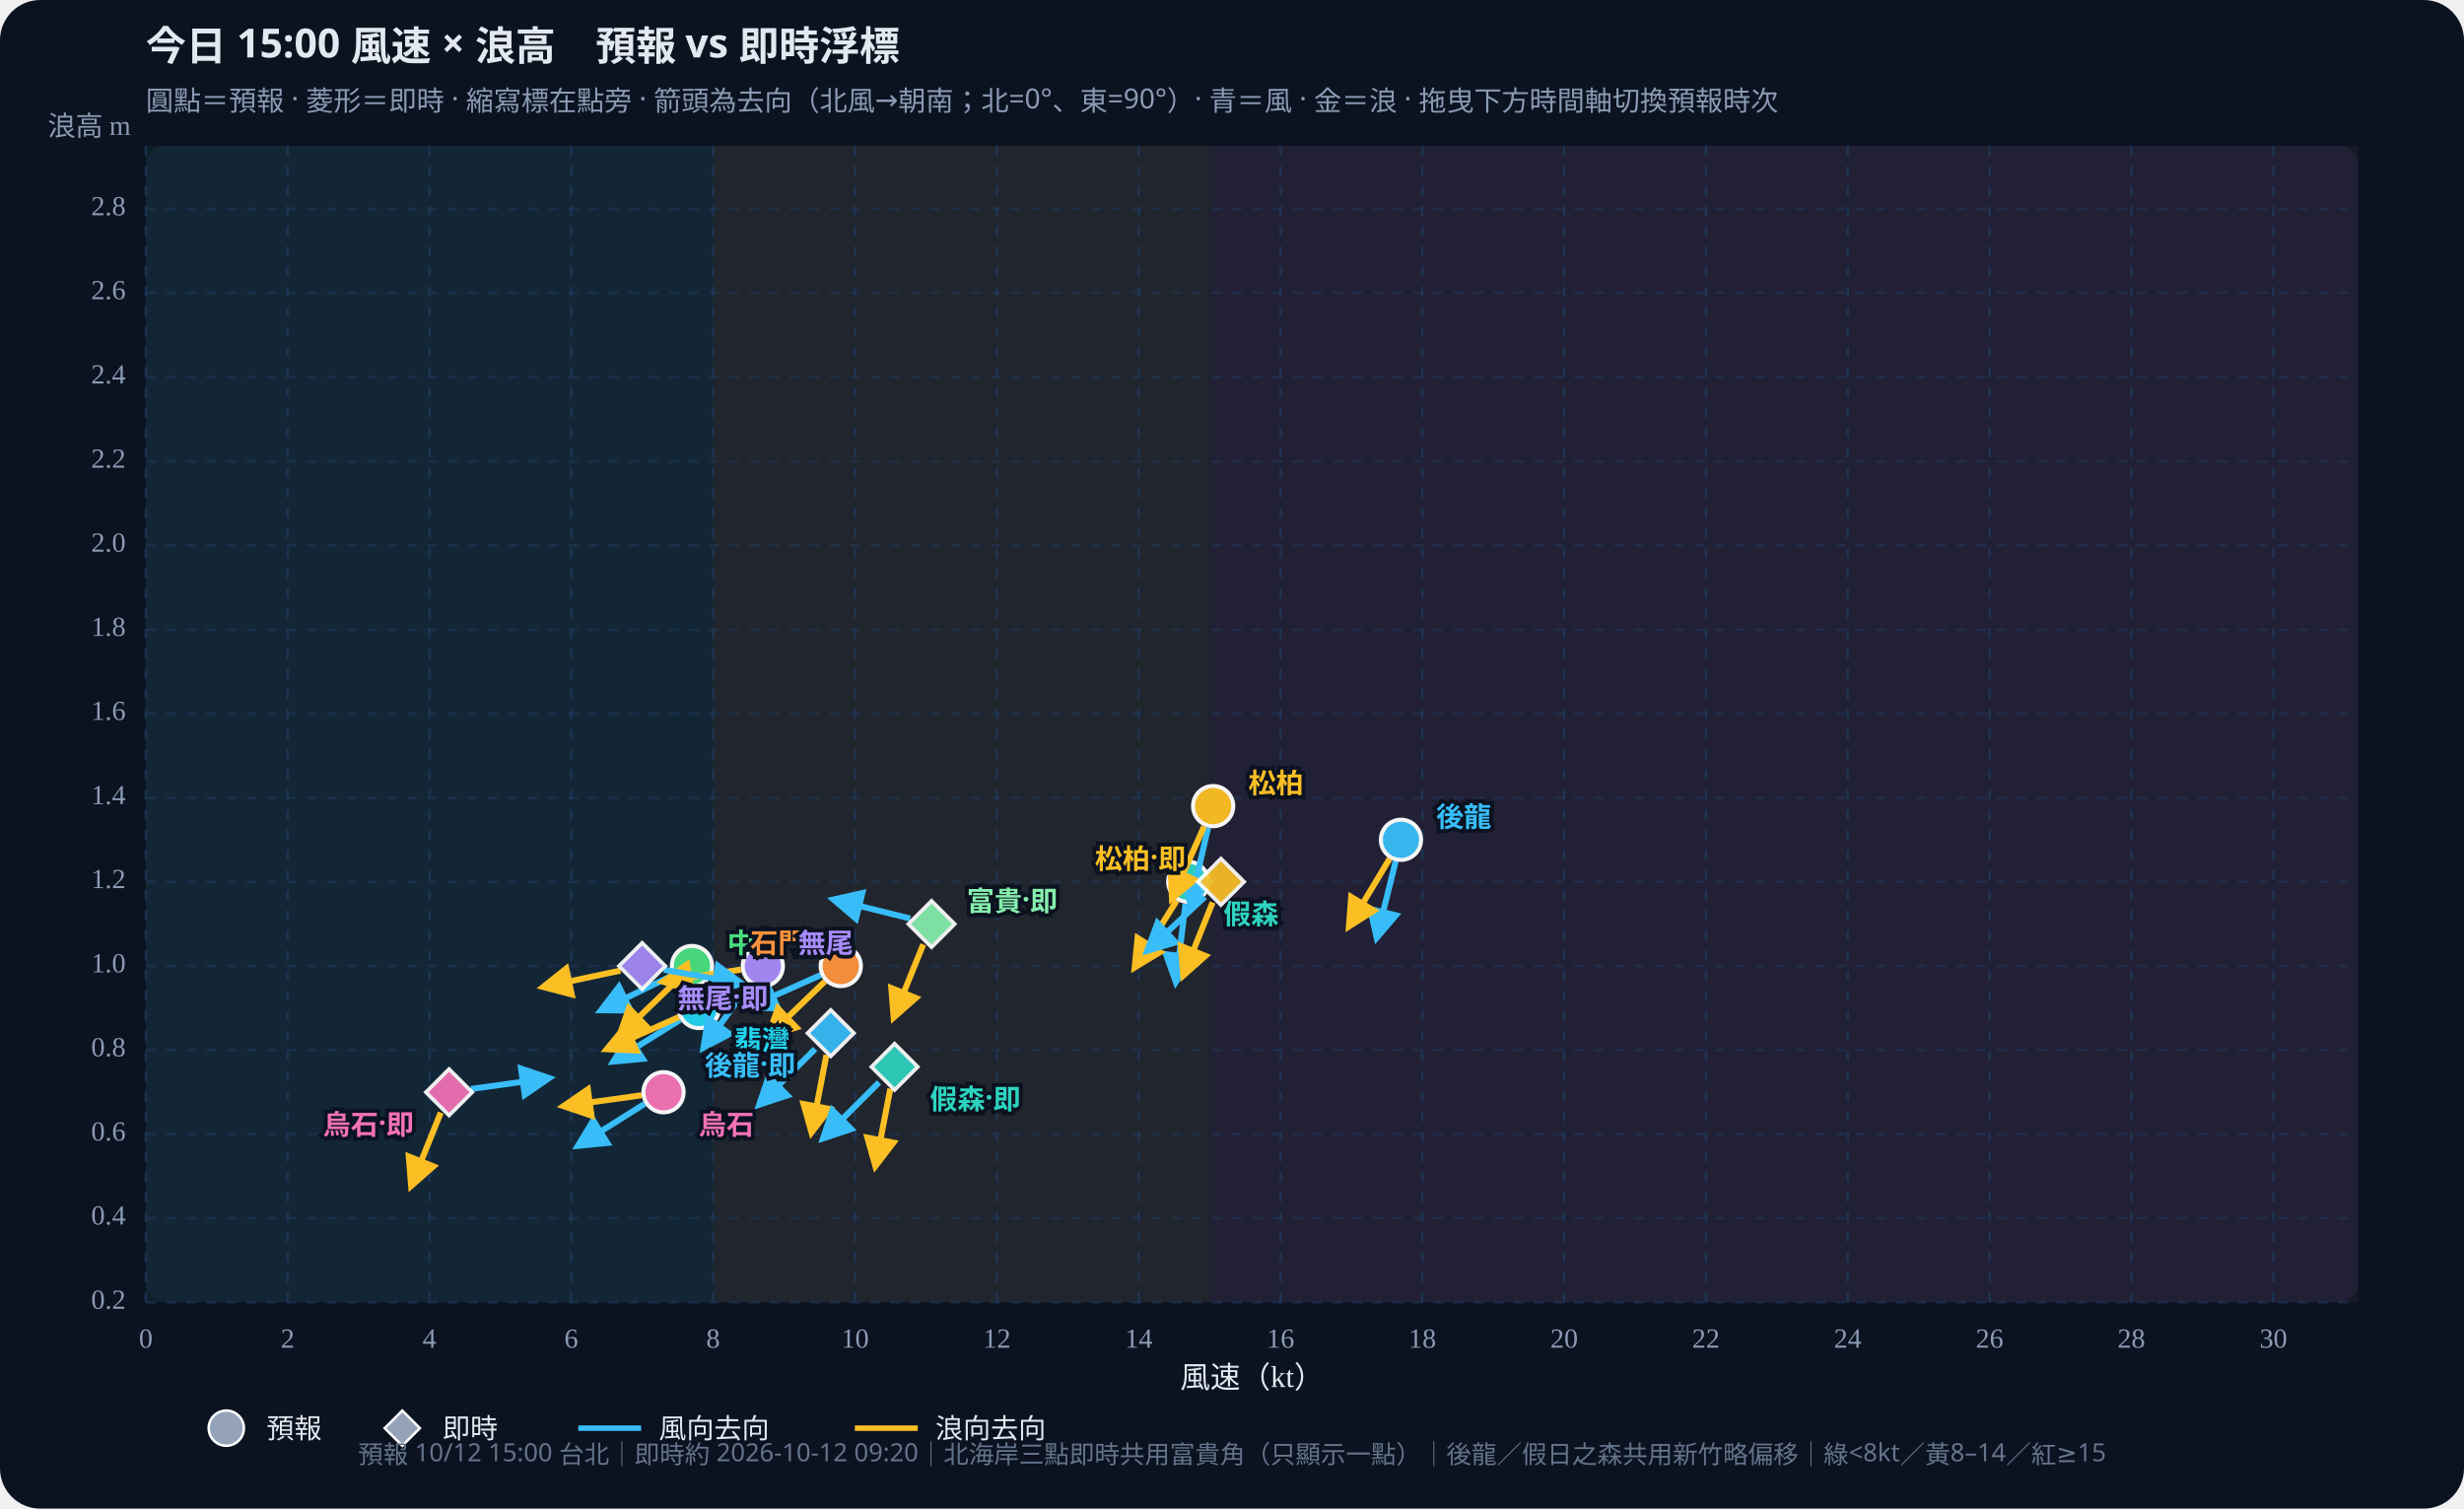
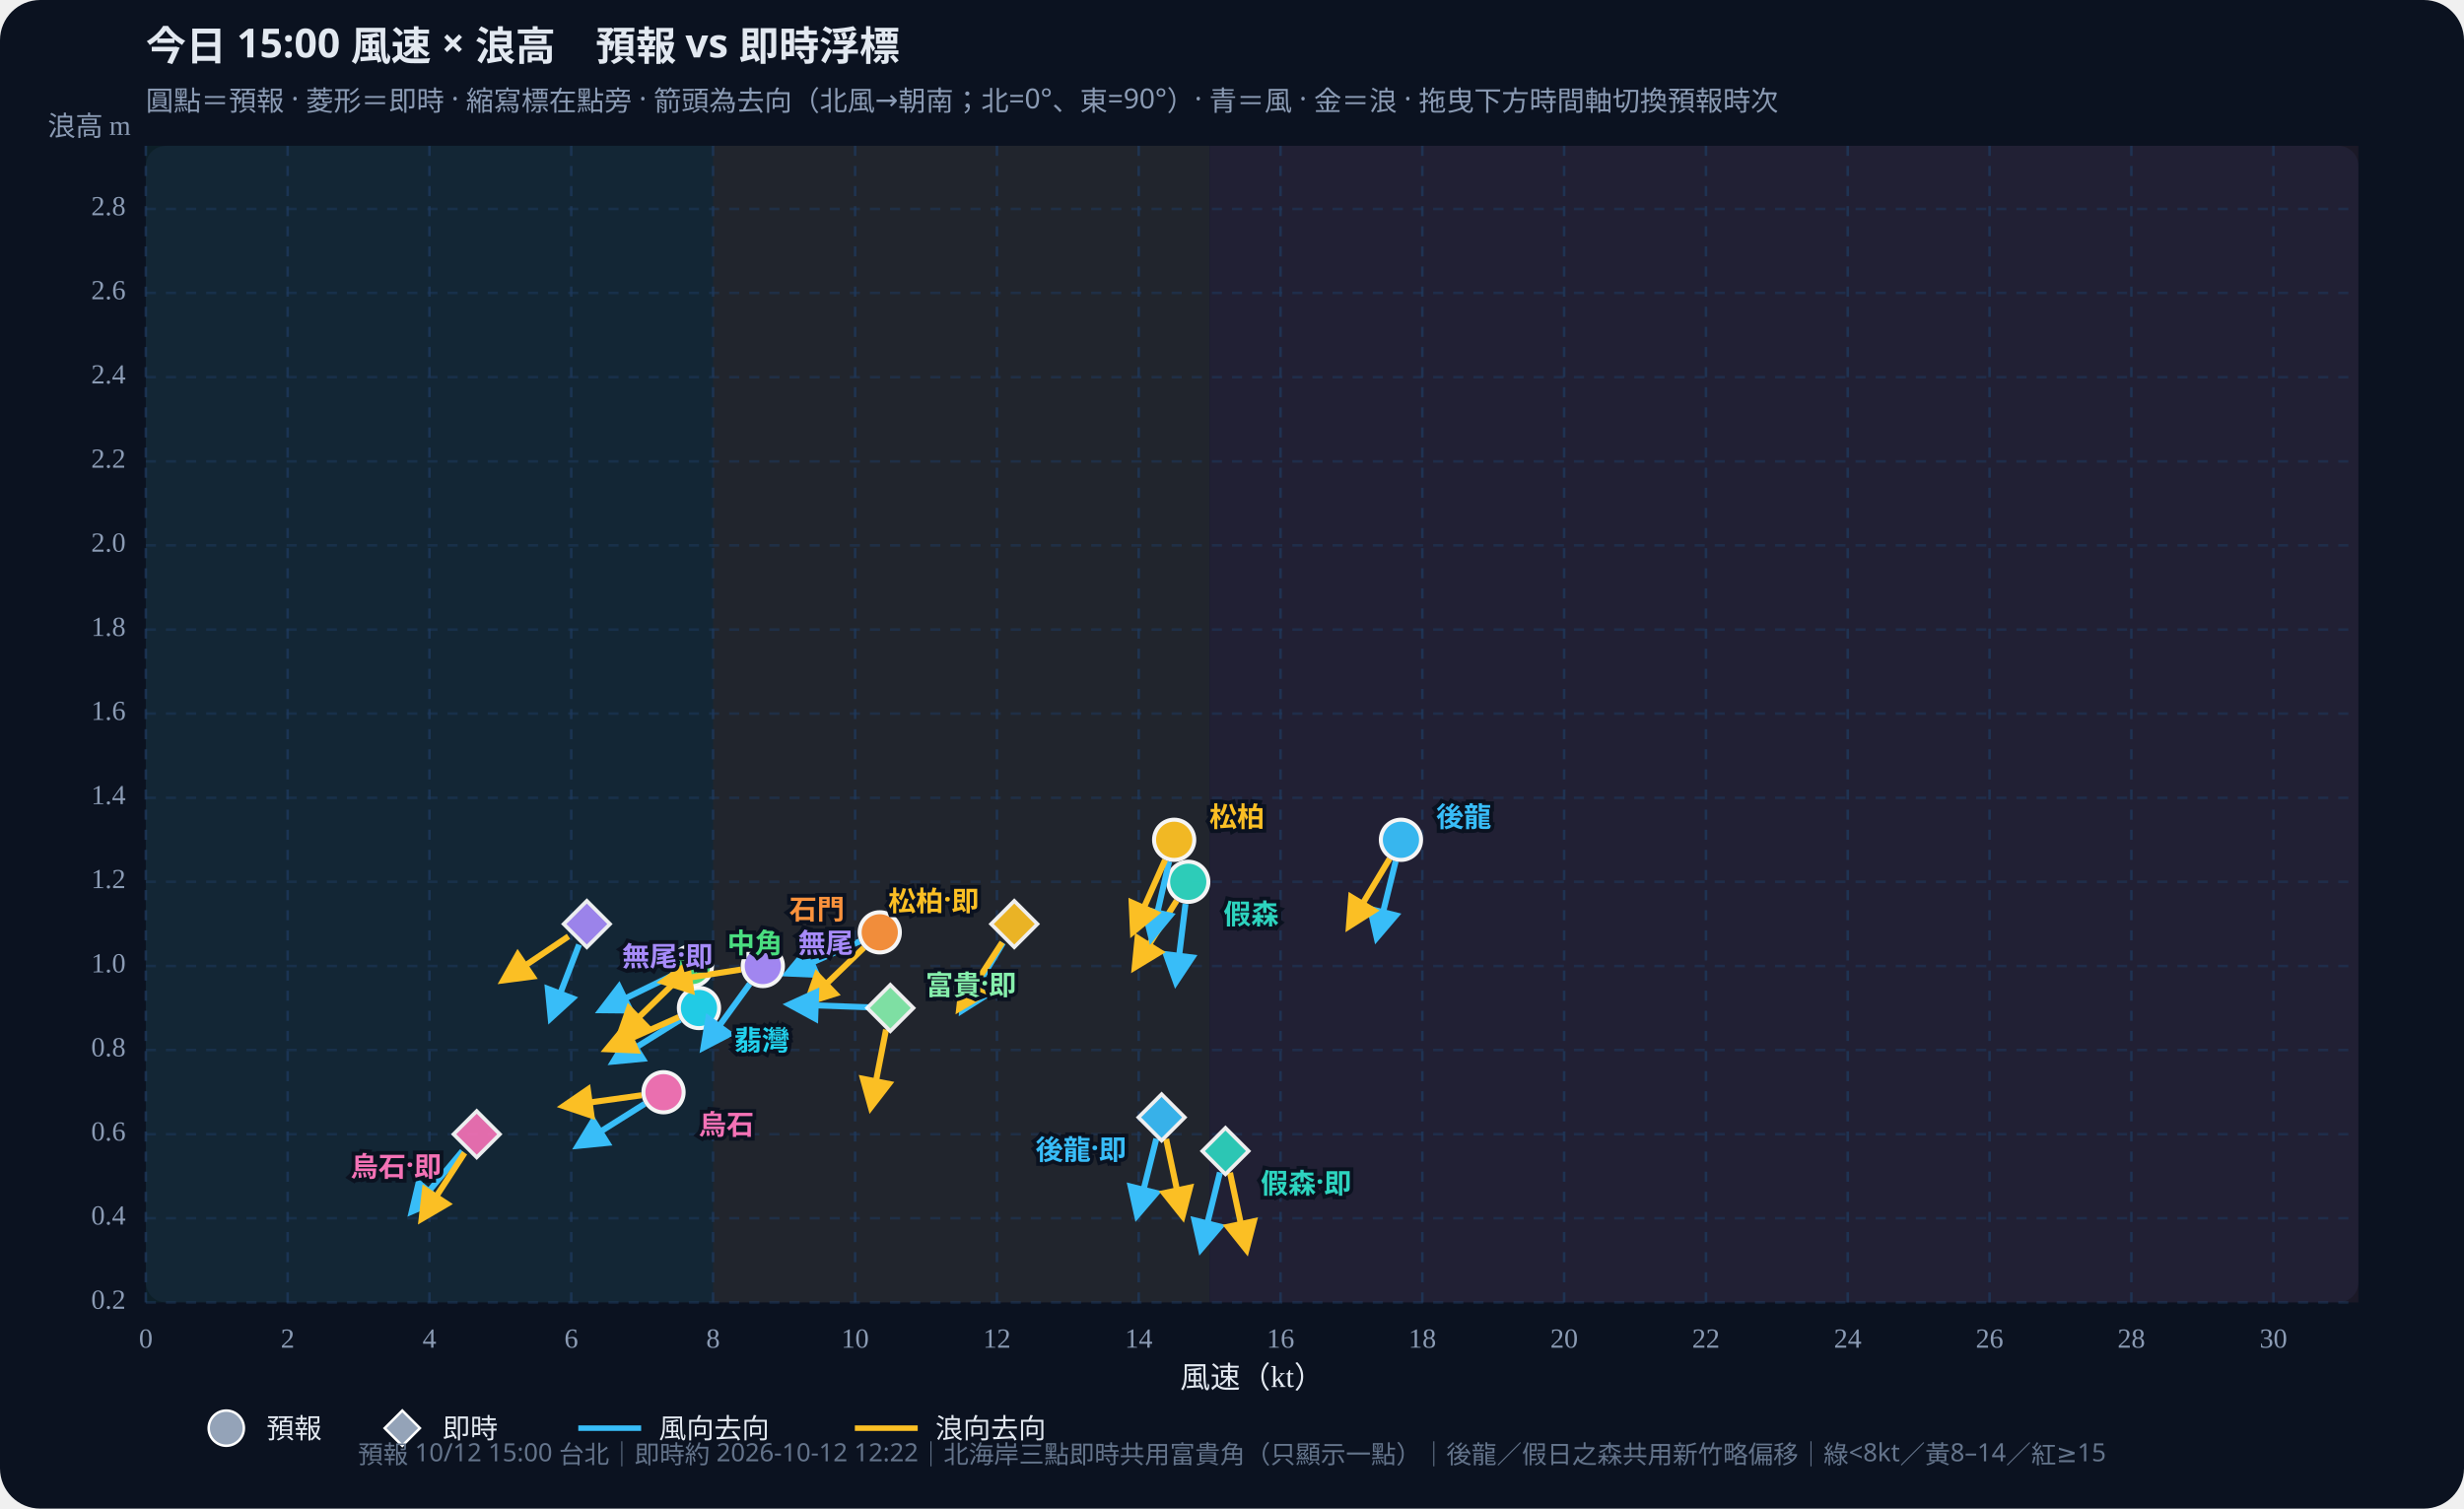
<svg xmlns="http://www.w3.org/2000/svg" id="wws-svg" viewBox="0 0 980 600" role="img" aria-label="風速與浪高散佈圖，可拖曳時間軸切換預報時次" style="width:100%;height:auto;display:block">
  <rect width="980" height="600" fill="#0b1220" rx="16" />
  <rect x="58" y="58" width="880" height="460" fill="#111a2e" rx="8" />
  <rect x="58.0" y="58" width="225.6" height="460" fill="#34d399" opacity="0.07" />
  <rect x="283.6" y="58" width="197.4" height="460" fill="#fbbf24" opacity="0.07" />
  <rect x="481.1" y="58" width="456.9" height="460" fill="#fb7185" opacity="0.07" />
  <defs>
    <marker id="arrow-38bdf8" viewBox="0 0 10 10" refX="8" refY="5" markerWidth="6" markerHeight="6" orient="auto-start-reverse">
      <path d="M0,0 L10,5 L0,10 z" fill="#38bdf8" />
    </marker>
    <marker id="arrow-fbbf24" viewBox="0 0 10 10" refX="8" refY="5" markerWidth="6" markerHeight="6" orient="auto-start-reverse">
      <path d="M0,0 L10,5 L0,10 z" fill="#fbbf24" />
    </marker>
  </defs>
  <text id="wws-title" x="58" y="24" fill="#e2e8f0" font-size="16" font-weight="700" font-family="Noto Sans TC,system-ui,sans-serif">今日 15:00 風速 × 浪高　預報 vs 即時浮標</text>
  <text x="58" y="44" fill="#8b9bb4" font-size="11" font-family="Noto Sans TC,system-ui,sans-serif">圓點＝預報 · 菱形＝即時 · 縮寫標在點旁 · 箭頭為去向（北風→朝南；北=0°、東=90°）· 青＝風 · 金＝浪 · 拖曳下方時間軸切換預報時次</text>
  <line x1="58.0" y1="58" x2="58.0" y2="518" stroke="#1e3a5f" stroke-dasharray="4 4" opacity="0.7" />
  <text x="58.0" y="536" text-anchor="middle" fill="#8b9bb4" font-size="11">0</text>
  <line x1="114.4" y1="58" x2="114.4" y2="518" stroke="#1e3a5f" stroke-dasharray="4 4" opacity="0.7" />
  <text x="114.4" y="536" text-anchor="middle" fill="#8b9bb4" font-size="11">2</text>
  <line x1="170.8" y1="58" x2="170.8" y2="518" stroke="#1e3a5f" stroke-dasharray="4 4" opacity="0.7" />
  <text x="170.8" y="536" text-anchor="middle" fill="#8b9bb4" font-size="11">4</text>
  <line x1="227.2" y1="58" x2="227.2" y2="518" stroke="#1e3a5f" stroke-dasharray="4 4" opacity="0.7" />
  <text x="227.2" y="536" text-anchor="middle" fill="#8b9bb4" font-size="11">6</text>
  <line x1="283.6" y1="58" x2="283.6" y2="518" stroke="#1e3a5f" stroke-dasharray="4 4" opacity="0.7" />
  <text x="283.6" y="536" text-anchor="middle" fill="#8b9bb4" font-size="11">8</text>
  <line x1="340.1" y1="58" x2="340.1" y2="518" stroke="#1e3a5f" stroke-dasharray="4 4" opacity="0.7" />
  <text x="340.1" y="536" text-anchor="middle" fill="#8b9bb4" font-size="11">10</text>
  <line x1="396.5" y1="58" x2="396.5" y2="518" stroke="#1e3a5f" stroke-dasharray="4 4" opacity="0.7" />
  <text x="396.5" y="536" text-anchor="middle" fill="#8b9bb4" font-size="11">12</text>
  <line x1="452.9" y1="58" x2="452.9" y2="518" stroke="#1e3a5f" stroke-dasharray="4 4" opacity="0.7" />
  <text x="452.9" y="536" text-anchor="middle" fill="#8b9bb4" font-size="11">14</text>
  <line x1="509.3" y1="58" x2="509.3" y2="518" stroke="#1e3a5f" stroke-dasharray="4 4" opacity="0.7" />
  <text x="509.3" y="536" text-anchor="middle" fill="#8b9bb4" font-size="11">16</text>
  <line x1="565.7" y1="58" x2="565.7" y2="518" stroke="#1e3a5f" stroke-dasharray="4 4" opacity="0.7" />
  <text x="565.7" y="536" text-anchor="middle" fill="#8b9bb4" font-size="11">18</text>
  <line x1="622.1" y1="58" x2="622.1" y2="518" stroke="#1e3a5f" stroke-dasharray="4 4" opacity="0.7" />
  <text x="622.1" y="536" text-anchor="middle" fill="#8b9bb4" font-size="11">20</text>
  <line x1="678.5" y1="58" x2="678.5" y2="518" stroke="#1e3a5f" stroke-dasharray="4 4" opacity="0.7" />
  <text x="678.5" y="536" text-anchor="middle" fill="#8b9bb4" font-size="11">22</text>
  <line x1="734.9" y1="58" x2="734.9" y2="518" stroke="#1e3a5f" stroke-dasharray="4 4" opacity="0.7" />
  <text x="734.9" y="536" text-anchor="middle" fill="#8b9bb4" font-size="11">24</text>
  <line x1="791.3" y1="58" x2="791.3" y2="518" stroke="#1e3a5f" stroke-dasharray="4 4" opacity="0.7" />
  <text x="791.3" y="536" text-anchor="middle" fill="#8b9bb4" font-size="11">26</text>
  <line x1="847.7" y1="58" x2="847.7" y2="518" stroke="#1e3a5f" stroke-dasharray="4 4" opacity="0.7" />
  <text x="847.7" y="536" text-anchor="middle" fill="#8b9bb4" font-size="11">28</text>
  <line x1="904.2" y1="58" x2="904.2" y2="518" stroke="#1e3a5f" stroke-dasharray="4 4" opacity="0.7" />
  <text x="904.2" y="536" text-anchor="middle" fill="#8b9bb4" font-size="11">30</text>
  <line x1="58" y1="518.0" x2="938" y2="518.0" stroke="#1e3a5f" stroke-dasharray="4 4" opacity="0.5" />
  <text x="50" y="518.0" text-anchor="end" dominant-baseline="middle" fill="#8b9bb4" font-size="11">0.2</text>
  <line x1="58" y1="484.5" x2="938" y2="484.5" stroke="#1e3a5f" stroke-dasharray="4 4" opacity="0.5" />
  <text x="50" y="484.5" text-anchor="end" dominant-baseline="middle" fill="#8b9bb4" font-size="11">0.4</text>
  <line x1="58" y1="451.1" x2="938" y2="451.1" stroke="#1e3a5f" stroke-dasharray="4 4" opacity="0.5" />
  <text x="50" y="451.1" text-anchor="end" dominant-baseline="middle" fill="#8b9bb4" font-size="11">0.6</text>
  <line x1="58" y1="417.6" x2="938" y2="417.6" stroke="#1e3a5f" stroke-dasharray="4 4" opacity="0.5" />
  <text x="50" y="417.6" text-anchor="end" dominant-baseline="middle" fill="#8b9bb4" font-size="11">0.8</text>
  <line x1="58" y1="384.2" x2="938" y2="384.2" stroke="#1e3a5f" stroke-dasharray="4 4" opacity="0.5" />
  <text x="50" y="384.2" text-anchor="end" dominant-baseline="middle" fill="#8b9bb4" font-size="11">1.0</text>
  <line x1="58" y1="350.7" x2="938" y2="350.7" stroke="#1e3a5f" stroke-dasharray="4 4" opacity="0.5" />
  <text x="50" y="350.7" text-anchor="end" dominant-baseline="middle" fill="#8b9bb4" font-size="11">1.2</text>
  <line x1="58" y1="317.3" x2="938" y2="317.3" stroke="#1e3a5f" stroke-dasharray="4 4" opacity="0.5" />
  <text x="50" y="317.3" text-anchor="end" dominant-baseline="middle" fill="#8b9bb4" font-size="11">1.4</text>
  <line x1="58" y1="283.8" x2="938" y2="283.8" stroke="#1e3a5f" stroke-dasharray="4 4" opacity="0.5" />
  <text x="50" y="283.8" text-anchor="end" dominant-baseline="middle" fill="#8b9bb4" font-size="11">1.6</text>
  <line x1="58" y1="250.4" x2="938" y2="250.4" stroke="#1e3a5f" stroke-dasharray="4 4" opacity="0.5" />
  <text x="50" y="250.4" text-anchor="end" dominant-baseline="middle" fill="#8b9bb4" font-size="11">1.8</text>
  <line x1="58" y1="216.9" x2="938" y2="216.9" stroke="#1e3a5f" stroke-dasharray="4 4" opacity="0.5" />
  <text x="50" y="216.9" text-anchor="end" dominant-baseline="middle" fill="#8b9bb4" font-size="11">2.0</text>
  <line x1="58" y1="183.5" x2="938" y2="183.5" stroke="#1e3a5f" stroke-dasharray="4 4" opacity="0.5" />
  <text x="50" y="183.5" text-anchor="end" dominant-baseline="middle" fill="#8b9bb4" font-size="11">2.2</text>
  <line x1="58" y1="150.0" x2="938" y2="150.0" stroke="#1e3a5f" stroke-dasharray="4 4" opacity="0.5" />
  <text x="50" y="150.0" text-anchor="end" dominant-baseline="middle" fill="#8b9bb4" font-size="11">2.4</text>
  <line x1="58" y1="116.5" x2="938" y2="116.5" stroke="#1e3a5f" stroke-dasharray="4 4" opacity="0.5" />
  <text x="50" y="116.5" text-anchor="end" dominant-baseline="middle" fill="#8b9bb4" font-size="11">2.6</text>
  <line x1="58" y1="83.1" x2="938" y2="83.1" stroke="#1e3a5f" stroke-dasharray="4 4" opacity="0.5" />
  <text x="50" y="83.1" text-anchor="end" dominant-baseline="middle" fill="#8b9bb4" font-size="11">2.8</text>
  <text x="498" y="552" text-anchor="middle" fill="#e2e8f0" font-size="12">風速（kt）</text>
  <text x="52" y="54" text-anchor="end" fill="#8b9bb4" font-size="11">浪高 m</text>
  <g id="wws-forecast-layer">
    <line x1="555.1" y1="342.5" x2="547.6" y2="372.8" stroke="#38bdf8" stroke-width="2.4" marker-end="url(#arrow-38bdf8)" />
    <line x1="552.7" y1="341.5" x2="536.6" y2="368.3" stroke="#fbbf24" stroke-width="2.4" marker-end="url(#arrow-fbbf24)" />
    <circle cx="557.2" cy="334.0" r="8.0" fill="#38bdf8" stroke="#fff" stroke-width="1.6" opacity="0.95" />
    <line x1="471.5" y1="359.5" x2="467.7" y2="390.4" stroke="#38bdf8" stroke-width="2.4" marker-end="url(#arrow-38bdf8)" />
    <line x1="468.0" y1="358.2" x2="451.4" y2="384.6" stroke="#fbbf24" stroke-width="2.4" marker-end="url(#arrow-fbbf24)" />
    <circle cx="472.6" cy="350.7" r="8.0" fill="#2dd4bf" stroke="#fff" stroke-width="1.6" opacity="0.95" />
-     <line x1="480.5" y1="329.2" x2="473.5" y2="359.6" stroke="#38bdf8" stroke-width="2.4" marker-end="url(#arrow-38bdf8)" />
-     <line x1="478.9" y1="328.7" x2="466.2" y2="357.2" stroke="#fbbf24" stroke-width="2.4" marker-end="url(#arrow-fbbf24)" />
-     <circle cx="482.5" cy="320.6" r="8.0" fill="#fbbf24" stroke="#fff" stroke-width="1.6" opacity="0.95" />
+     <line x1="465.0" y1="342.6" x2="458.0" y2="373.0" stroke="#38bdf8" stroke-width="2.4" marker-end="url(#arrow-38bdf8)" />
+     <line x1="463.4" y1="342.0" x2="450.7" y2="370.5" stroke="#fbbf24" stroke-width="2.4" marker-end="url(#arrow-fbbf24)" />
+     <circle cx="467.0" cy="334.0" r="8.0" fill="#fbbf24" stroke="#fff" stroke-width="1.6" opacity="0.95" />
    <line x1="267.3" y1="388.0" x2="239.2" y2="401.7" stroke="#38bdf8" stroke-width="2.4" marker-end="url(#arrow-38bdf8)" />
    <line x1="268.8" y1="390.3" x2="246.4" y2="412.0" stroke="#fbbf24" stroke-width="2.4" marker-end="url(#arrow-fbbf24)" />
    <circle cx="275.2" cy="384.2" r="8.0" fill="#4ade80" stroke="#fff" stroke-width="1.6" opacity="0.95" />
    <line x1="270.5" y1="405.6" x2="244.1" y2="422.1" stroke="#38bdf8" stroke-width="2.4" marker-end="url(#arrow-38bdf8)" />
    <line x1="270.0" y1="404.5" x2="241.5" y2="417.2" stroke="#fbbf24" stroke-width="2.4" marker-end="url(#arrow-fbbf24)" />
    <circle cx="278.0" cy="400.9" r="8.0" fill="#22d3ee" stroke="#fff" stroke-width="1.6" opacity="0.95" />
-     <line x1="326.4" y1="387.8" x2="297.9" y2="400.5" stroke="#38bdf8" stroke-width="2.4" marker-end="url(#arrow-38bdf8)" />
-     <line x1="328.1" y1="390.3" x2="305.6" y2="412.0" stroke="#fbbf24" stroke-width="2.4" marker-end="url(#arrow-fbbf24)" />
-     <circle cx="334.4" cy="384.2" r="8.0" fill="#fb923c" stroke="#fff" stroke-width="1.6" opacity="0.95" />
+     <line x1="341.9" y1="374.4" x2="313.4" y2="387.1" stroke="#38bdf8" stroke-width="2.4" marker-end="url(#arrow-38bdf8)" />
+     <line x1="343.6" y1="376.9" x2="321.1" y2="398.6" stroke="#fbbf24" stroke-width="2.4" marker-end="url(#arrow-fbbf24)" />
+     <circle cx="349.9" cy="370.8" r="8.0" fill="#fb923c" stroke="#fff" stroke-width="1.6" opacity="0.95" />
    <line x1="298.2" y1="391.3" x2="279.9" y2="416.5" stroke="#38bdf8" stroke-width="2.4" marker-end="url(#arrow-38bdf8)" />
    <line x1="294.7" y1="385.6" x2="263.9" y2="390.4" stroke="#fbbf24" stroke-width="2.4" marker-end="url(#arrow-fbbf24)" />
    <circle cx="303.4" cy="384.2" r="8.0" fill="#a78bfa" stroke="#fff" stroke-width="1.6" opacity="0.95" />
    <line x1="256.4" y1="439.0" x2="230.0" y2="455.6" stroke="#38bdf8" stroke-width="2.4" marker-end="url(#arrow-38bdf8)" />
    <line x1="255.2" y1="435.6" x2="224.3" y2="439.9" stroke="#fbbf24" stroke-width="2.4" marker-end="url(#arrow-fbbf24)" />
    <circle cx="263.9" cy="434.4" r="8.0" fill="#f472b6" stroke="#fff" stroke-width="1.6" opacity="0.95" />
    <text x="571.2" y="324.0" text-anchor="start" dominant-baseline="central" fill="#38bdf8" font-size="11" font-weight="700" font-family="Noto Sans TC,system-ui,sans-serif" stroke="#0b1220" stroke-width="3" paint-order="stroke">後龍</text>
    <text x="486.6" y="362.7" text-anchor="start" dominant-baseline="central" fill="#2dd4bf" font-size="11" font-weight="700" font-family="Noto Sans TC,system-ui,sans-serif" stroke="#0b1220" stroke-width="3" paint-order="stroke">假森</text>
-     <text x="496.5" y="310.6" text-anchor="start" dominant-baseline="central" fill="#fbbf24" font-size="11" font-weight="700" font-family="Noto Sans TC,system-ui,sans-serif" stroke="#0b1220" stroke-width="3" paint-order="stroke">松柏</text>
+     <text x="481.0" y="324.0" text-anchor="start" dominant-baseline="central" fill="#fbbf24" font-size="11" font-weight="700" font-family="Noto Sans TC,system-ui,sans-serif" stroke="#0b1220" stroke-width="3" paint-order="stroke">松柏</text>
    <text x="289.2" y="374.2" text-anchor="start" dominant-baseline="central" fill="#4ade80" font-size="11" font-weight="700" font-family="Noto Sans TC,system-ui,sans-serif" stroke="#0b1220" stroke-width="3" paint-order="stroke">中角</text>
    <text x="292.0" y="412.9" text-anchor="start" dominant-baseline="central" fill="#22d3ee" font-size="11" font-weight="700" font-family="Noto Sans TC,system-ui,sans-serif" stroke="#0b1220" stroke-width="3" paint-order="stroke">翡灣</text>
-     <text x="320.4" y="374.2" text-anchor="end" dominant-baseline="central" fill="#fb923c" font-size="11" font-weight="700" font-family="Noto Sans TC,system-ui,sans-serif" stroke="#0b1220" stroke-width="3" paint-order="stroke">石門</text>
+     <text x="335.9" y="360.8" text-anchor="end" dominant-baseline="central" fill="#fb923c" font-size="11" font-weight="700" font-family="Noto Sans TC,system-ui,sans-serif" stroke="#0b1220" stroke-width="3" paint-order="stroke">石門</text>
    <text x="317.4" y="374.2" text-anchor="start" dominant-baseline="central" fill="#a78bfa" font-size="11" font-weight="700" font-family="Noto Sans TC,system-ui,sans-serif" stroke="#0b1220" stroke-width="3" paint-order="stroke">無尾</text>
    <text x="277.9" y="446.4" text-anchor="start" dominant-baseline="central" fill="#f472b6" font-size="11" font-weight="700" font-family="Noto Sans TC,system-ui,sans-serif" stroke="#0b1220" stroke-width="3" paint-order="stroke">烏石</text>
  </g>
  <g id="wws-live-layer">
-     <line x1="324.2" y1="417.2" x2="302.1" y2="439.2" stroke="#38bdf8" stroke-width="2.4" marker-end="url(#arrow-38bdf8)" />
-     <line x1="328.7" y1="419.6" x2="322.8" y2="450.2" stroke="#fbbf24" stroke-width="2.4" marker-end="url(#arrow-fbbf24)" />
-     <polygon points="330.4,401.7 339.6,410.9 330.4,420.1 321.2,410.9" fill="#38bdf8" stroke="#fff" stroke-width="1.5" opacity="0.92" />
-     <line x1="349.6" y1="430.5" x2="327.5" y2="452.6" stroke="#38bdf8" stroke-width="2.4" marker-end="url(#arrow-38bdf8)" />
-     <line x1="354.1" y1="433.0" x2="348.2" y2="463.6" stroke="#fbbf24" stroke-width="2.4" marker-end="url(#arrow-fbbf24)" />
-     <polygon points="355.8,415.1 365.0,424.3 355.8,433.5 346.6,424.3" fill="#2dd4bf" stroke="#fff" stroke-width="1.5" opacity="0.92" />
-     <line x1="479.2" y1="356.7" x2="456.4" y2="378.0" stroke="#38bdf8" stroke-width="2.4" marker-end="url(#arrow-38bdf8)" />
-     <line x1="482.3" y1="358.9" x2="470.7" y2="387.8" stroke="#fbbf24" stroke-width="2.4" marker-end="url(#arrow-fbbf24)" />
-     <polygon points="485.6,341.5 494.8,350.7 485.6,359.9 476.4,350.7" fill="#fbbf24" stroke="#fff" stroke-width="1.5" opacity="0.92" />
-     <line x1="362.0" y1="365.3" x2="331.7" y2="357.8" stroke="#38bdf8" stroke-width="2.4" marker-end="url(#arrow-38bdf8)" />
-     <line x1="367.2" y1="375.6" x2="355.5" y2="404.5" stroke="#fbbf24" stroke-width="2.4" marker-end="url(#arrow-fbbf24)" />
-     <polygon points="370.5,358.3 379.7,367.5 370.5,376.7 361.3,367.5" fill="#86efac" stroke="#fff" stroke-width="1.5" opacity="0.92" />
-     <line x1="264.0" y1="385.7" x2="294.8" y2="391.1" stroke="#38bdf8" stroke-width="2.4" marker-end="url(#arrow-38bdf8)" />
-     <line x1="246.8" y1="386.0" x2="216.2" y2="392.5" stroke="#fbbf24" stroke-width="2.4" marker-end="url(#arrow-fbbf24)" />
-     <polygon points="255.4,375.0 264.6,384.2 255.4,393.4 246.2,384.2" fill="#a78bfa" stroke="#fff" stroke-width="1.5" opacity="0.92" />
-     <line x1="187.3" y1="433.1" x2="218.2" y2="428.8" stroke="#38bdf8" stroke-width="2.4" marker-end="url(#arrow-38bdf8)" />
-     <line x1="175.3" y1="442.5" x2="163.6" y2="471.5" stroke="#fbbf24" stroke-width="2.4" marker-end="url(#arrow-fbbf24)" />
-     <polygon points="178.6,425.2 187.8,434.4 178.6,443.6 169.4,434.4" fill="#f472b6" stroke="#fff" stroke-width="1.5" opacity="0.92" />
-     <text x="316.4" y="422.9" text-anchor="end" dominant-baseline="central" fill="#38bdf8" font-size="11" font-weight="700" font-family="Noto Sans TC,system-ui,sans-serif" stroke="#0b1220" stroke-width="3" paint-order="stroke">後龍·即</text>
-     <text x="369.8" y="436.3" text-anchor="start" dominant-baseline="central" fill="#2dd4bf" font-size="11" font-weight="700" font-family="Noto Sans TC,system-ui,sans-serif" stroke="#0b1220" stroke-width="3" paint-order="stroke">假森·即</text>
-     <text x="471.6" y="340.7" text-anchor="end" dominant-baseline="central" fill="#fbbf24" font-size="11" font-weight="700" font-family="Noto Sans TC,system-ui,sans-serif" stroke="#0b1220" stroke-width="3" paint-order="stroke">松柏·即</text>
-     <text x="384.5" y="357.5" text-anchor="start" dominant-baseline="central" fill="#86efac" font-size="11" font-weight="700" font-family="Noto Sans TC,system-ui,sans-serif" stroke="#0b1220" stroke-width="3" paint-order="stroke">富貴·即</text>
-     <text x="269.4" y="396.2" text-anchor="start" dominant-baseline="central" fill="#a78bfa" font-size="11" font-weight="700" font-family="Noto Sans TC,system-ui,sans-serif" stroke="#0b1220" stroke-width="3" paint-order="stroke">無尾·即</text>
-     <text x="164.6" y="446.4" text-anchor="end" dominant-baseline="central" fill="#f472b6" font-size="11" font-weight="700" font-family="Noto Sans TC,system-ui,sans-serif" stroke="#0b1220" stroke-width="3" paint-order="stroke">烏石·即</text>
+     <line x1="459.9" y1="452.9" x2="452.3" y2="483.2" stroke="#38bdf8" stroke-width="2.4" marker-end="url(#arrow-38bdf8)" />
+     <line x1="463.8" y1="453.0" x2="470.3" y2="483.5" stroke="#fbbf24" stroke-width="2.4" marker-end="url(#arrow-fbbf24)" />
+     <polygon points="462.0,435.2 471.2,444.4 462.0,453.6 452.8,444.4" fill="#38bdf8" stroke="#fff" stroke-width="1.5" opacity="0.92" />
+     <line x1="485.2" y1="466.3" x2="477.7" y2="496.6" stroke="#38bdf8" stroke-width="2.4" marker-end="url(#arrow-38bdf8)" />
+     <line x1="489.2" y1="466.4" x2="495.7" y2="496.9" stroke="#fbbf24" stroke-width="2.4" marker-end="url(#arrow-fbbf24)" />
+     <polygon points="487.4,448.6 496.6,457.8 487.4,467.0 478.2,457.8" fill="#2dd4bf" stroke="#fff" stroke-width="1.5" opacity="0.92" />
+     <line x1="398.9" y1="375.0" x2="382.8" y2="401.7" stroke="#38bdf8" stroke-width="2.4" marker-end="url(#arrow-38bdf8)" />
+     <line x1="398.6" y1="374.8" x2="381.6" y2="401.0" stroke="#fbbf24" stroke-width="2.4" marker-end="url(#arrow-fbbf24)" />
+     <polygon points="403.4,358.3 412.6,367.5 403.4,376.7 394.2,367.5" fill="#fbbf24" stroke="#fff" stroke-width="1.5" opacity="0.92" />
+     <line x1="345.3" y1="400.6" x2="314.1" y2="399.5" stroke="#38bdf8" stroke-width="2.4" marker-end="url(#arrow-38bdf8)" />
+     <line x1="352.4" y1="409.5" x2="346.4" y2="440.2" stroke="#fbbf24" stroke-width="2.4" marker-end="url(#arrow-fbbf24)" />
+     <polygon points="354.1,391.7 363.3,400.9 354.1,410.1 344.9,400.9" fill="#86efac" stroke="#fff" stroke-width="1.5" opacity="0.92" />
+     <line x1="230.3" y1="375.7" x2="219.1" y2="404.8" stroke="#38bdf8" stroke-width="2.4" marker-end="url(#arrow-38bdf8)" />
+     <line x1="226.1" y1="372.4" x2="200.3" y2="389.8" stroke="#fbbf24" stroke-width="2.4" marker-end="url(#arrow-fbbf24)" />
+     <polygon points="233.4,358.3 242.6,367.5 233.4,376.7 224.2,367.5" fill="#a78bfa" stroke="#fff" stroke-width="1.5" opacity="0.92" />
+     <line x1="183.9" y1="457.8" x2="163.9" y2="481.7" stroke="#38bdf8" stroke-width="2.4" marker-end="url(#arrow-38bdf8)" />
+     <line x1="184.8" y1="458.5" x2="167.8" y2="484.6" stroke="#fbbf24" stroke-width="2.4" marker-end="url(#arrow-fbbf24)" />
+     <polygon points="189.6,441.9 198.8,451.1 189.6,460.3 180.4,451.1" fill="#f472b6" stroke="#fff" stroke-width="1.5" opacity="0.92" />
+     <text x="448.0" y="456.4" text-anchor="end" dominant-baseline="central" fill="#38bdf8" font-size="11" font-weight="700" font-family="Noto Sans TC,system-ui,sans-serif" stroke="#0b1220" stroke-width="3" paint-order="stroke">後龍·即</text>
+     <text x="501.4" y="469.8" text-anchor="start" dominant-baseline="central" fill="#2dd4bf" font-size="11" font-weight="700" font-family="Noto Sans TC,system-ui,sans-serif" stroke="#0b1220" stroke-width="3" paint-order="stroke">假森·即</text>
+     <text x="389.4" y="357.5" text-anchor="end" dominant-baseline="central" fill="#fbbf24" font-size="11" font-weight="700" font-family="Noto Sans TC,system-ui,sans-serif" stroke="#0b1220" stroke-width="3" paint-order="stroke">松柏·即</text>
+     <text x="368.1" y="390.9" text-anchor="start" dominant-baseline="central" fill="#86efac" font-size="11" font-weight="700" font-family="Noto Sans TC,system-ui,sans-serif" stroke="#0b1220" stroke-width="3" paint-order="stroke">富貴·即</text>
+     <text x="247.4" y="379.5" text-anchor="start" dominant-baseline="central" fill="#a78bfa" font-size="11" font-weight="700" font-family="Noto Sans TC,system-ui,sans-serif" stroke="#0b1220" stroke-width="3" paint-order="stroke">無尾·即</text>
+     <text x="175.6" y="463.1" text-anchor="end" dominant-baseline="central" fill="#f472b6" font-size="11" font-weight="700" font-family="Noto Sans TC,system-ui,sans-serif" stroke="#0b1220" stroke-width="3" paint-order="stroke">烏石·即</text>
  </g>
  <circle cx="90" cy="568" r="7" fill="#94a3b8" stroke="#fff" />
  <text x="106" y="572" fill="#e2e8f0" font-size="11" font-family="Noto Sans TC,system-ui,sans-serif">預報</text>
  <polygon points="160,561 167,568 160,575 153,568" fill="#94a3b8" stroke="#fff" />
  <text x="176" y="572" fill="#e2e8f0" font-size="11" font-family="Noto Sans TC,system-ui,sans-serif">即時</text>
  <line x1="230" y1="568" x2="255" y2="568" stroke="#38bdf8" stroke-width="2.2" />
  <text x="262" y="572" fill="#e2e8f0" font-size="11" font-family="Noto Sans TC,system-ui,sans-serif">風向去向</text>
  <line x1="340" y1="568" x2="365" y2="568" stroke="#fbbf24" stroke-width="2.2" />
  <text x="372" y="572" fill="#e2e8f0" font-size="11" font-family="Noto Sans TC,system-ui,sans-serif">浪向去向</text>
-   <text id="wws-foot" x="490" y="582" text-anchor="middle" fill="#64748b" font-size="10" font-family="Noto Sans TC,system-ui,sans-serif">預報 10/12 15:00 台北｜即時約 2026-10-12 09:20｜北海岸三點即時共用富貴角（只顯示一點）｜後龍／假日之森共用新竹略偏移｜綠&lt;8kt／黃8–14／紅≥15</text>
+   <text id="wws-foot" x="490" y="582" text-anchor="middle" fill="#64748b" font-size="10" font-family="Noto Sans TC,system-ui,sans-serif">預報 10/12 15:00 台北｜即時約 2026-10-12 12:22｜北海岸三點即時共用富貴角（只顯示一點）｜後龍／假日之森共用新竹略偏移｜綠&lt;8kt／黃8–14／紅≥15</text>
</svg>
